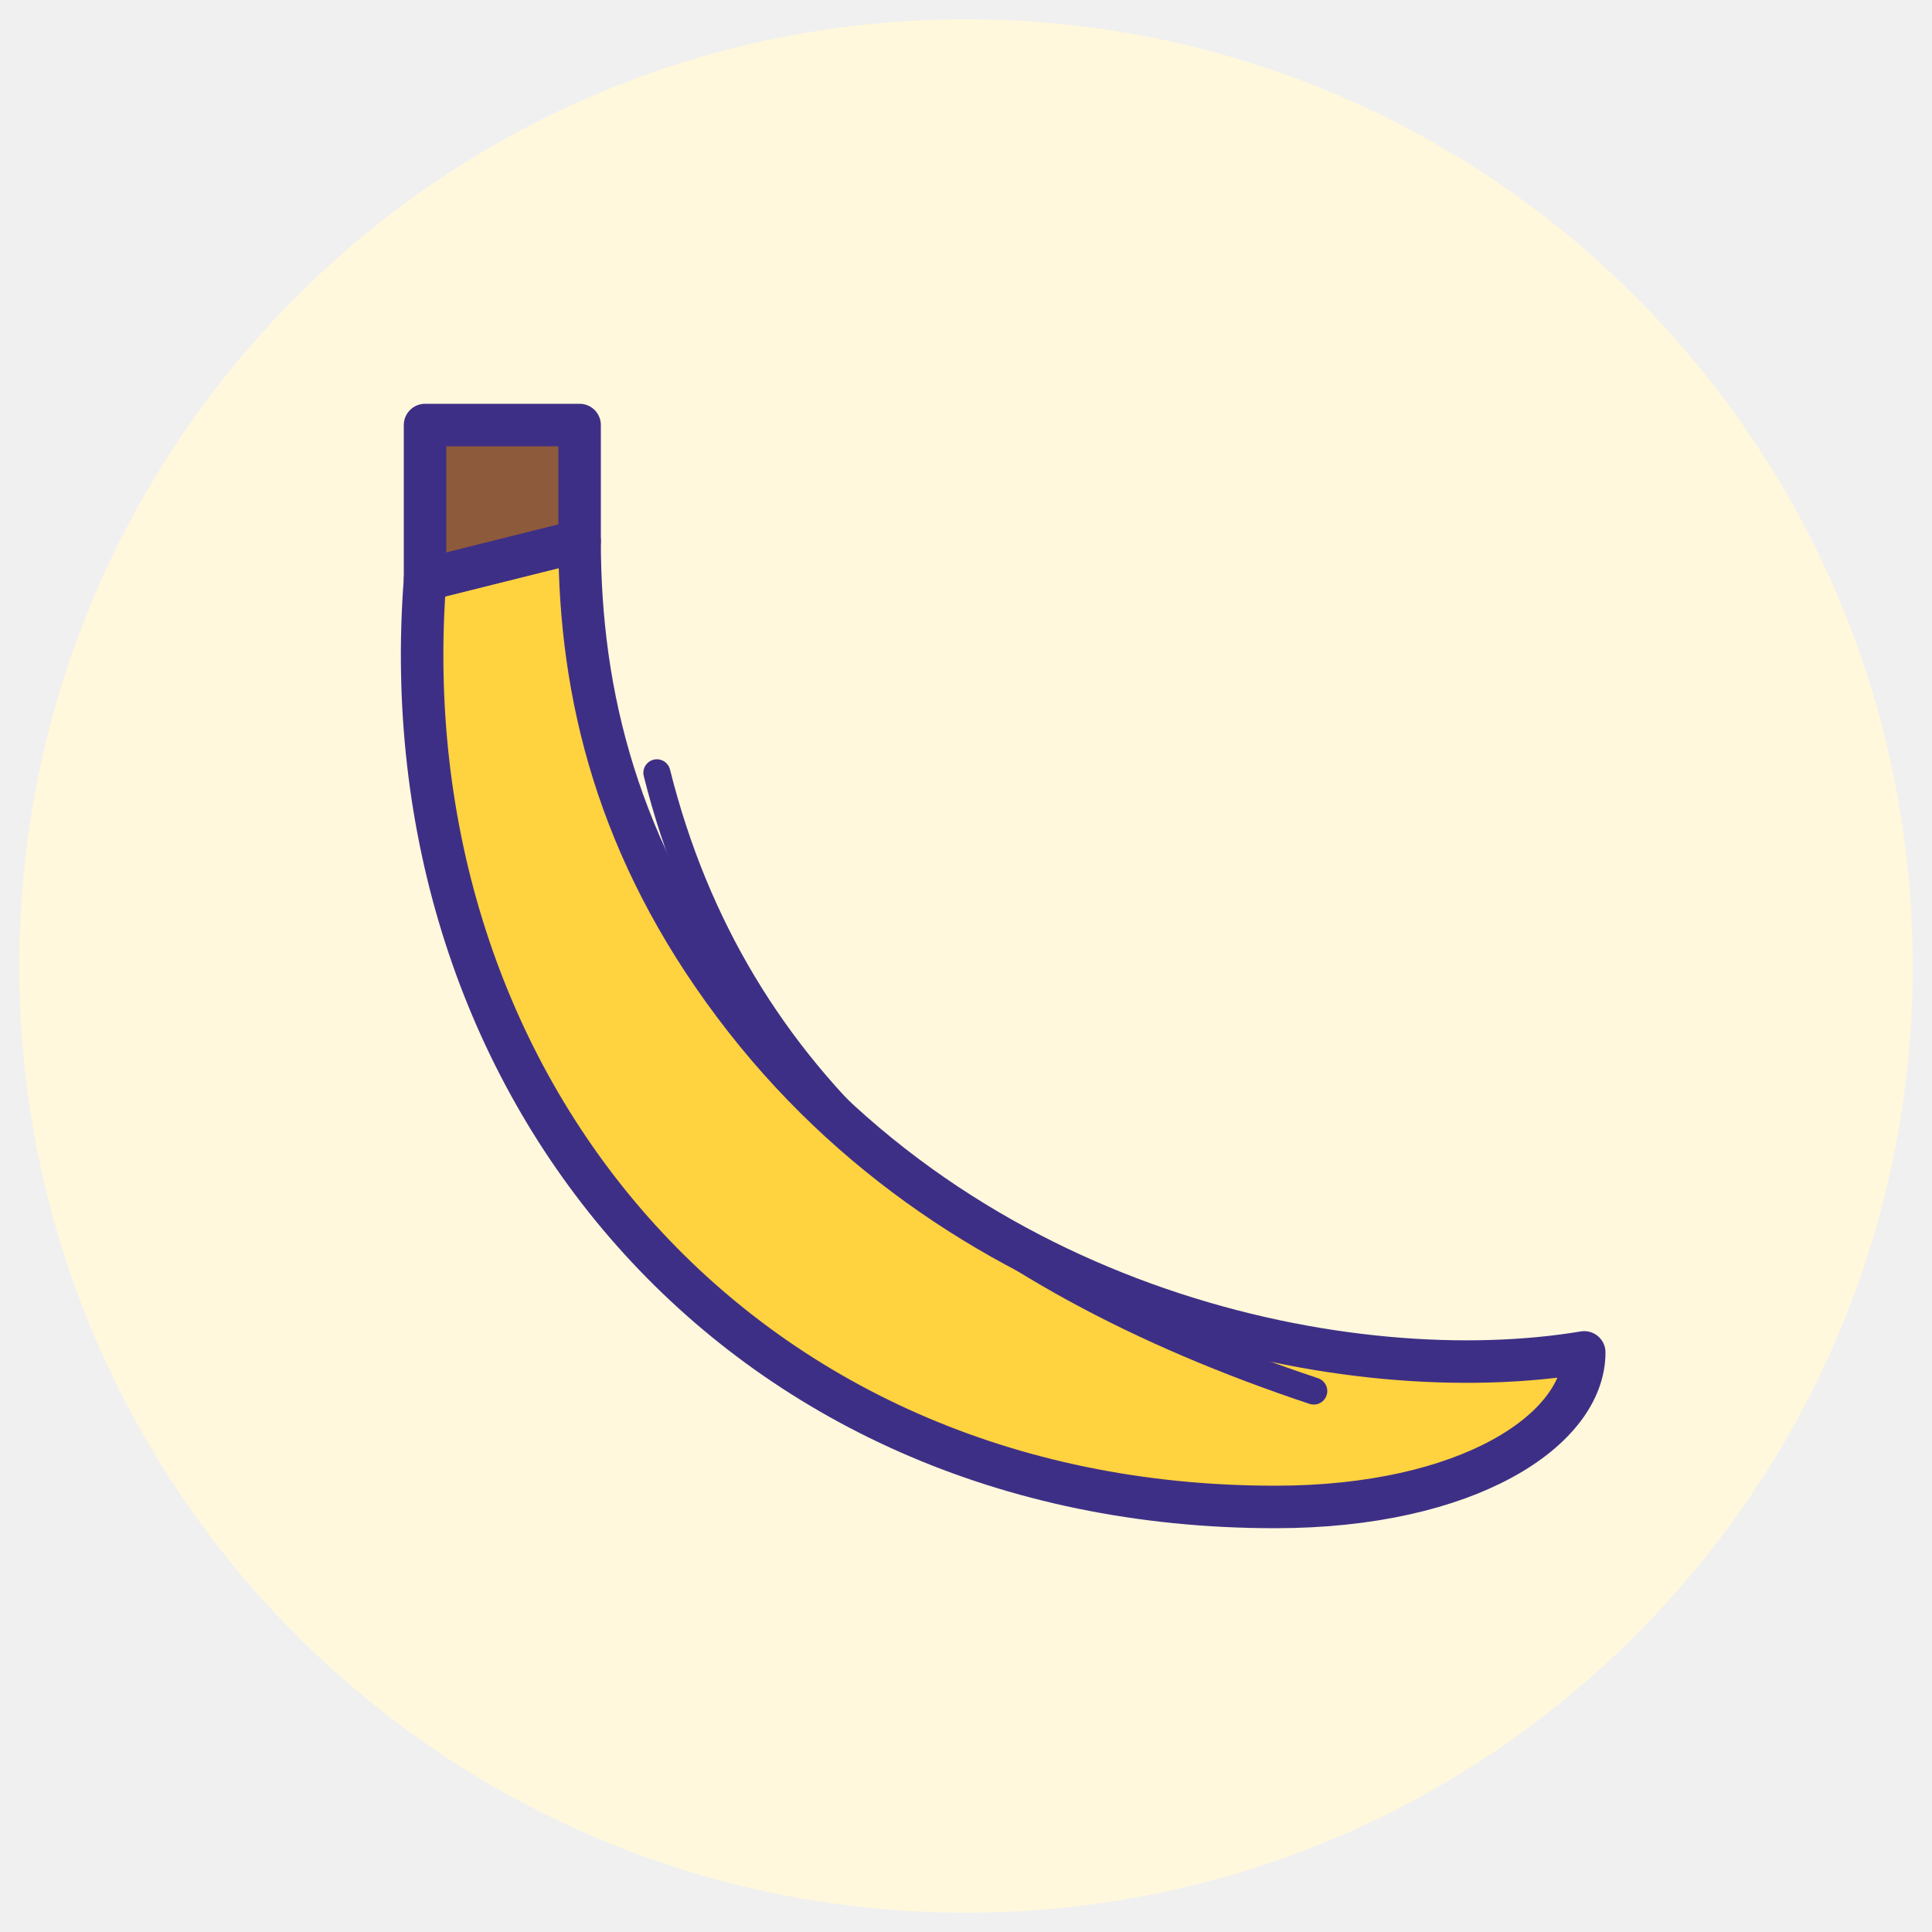
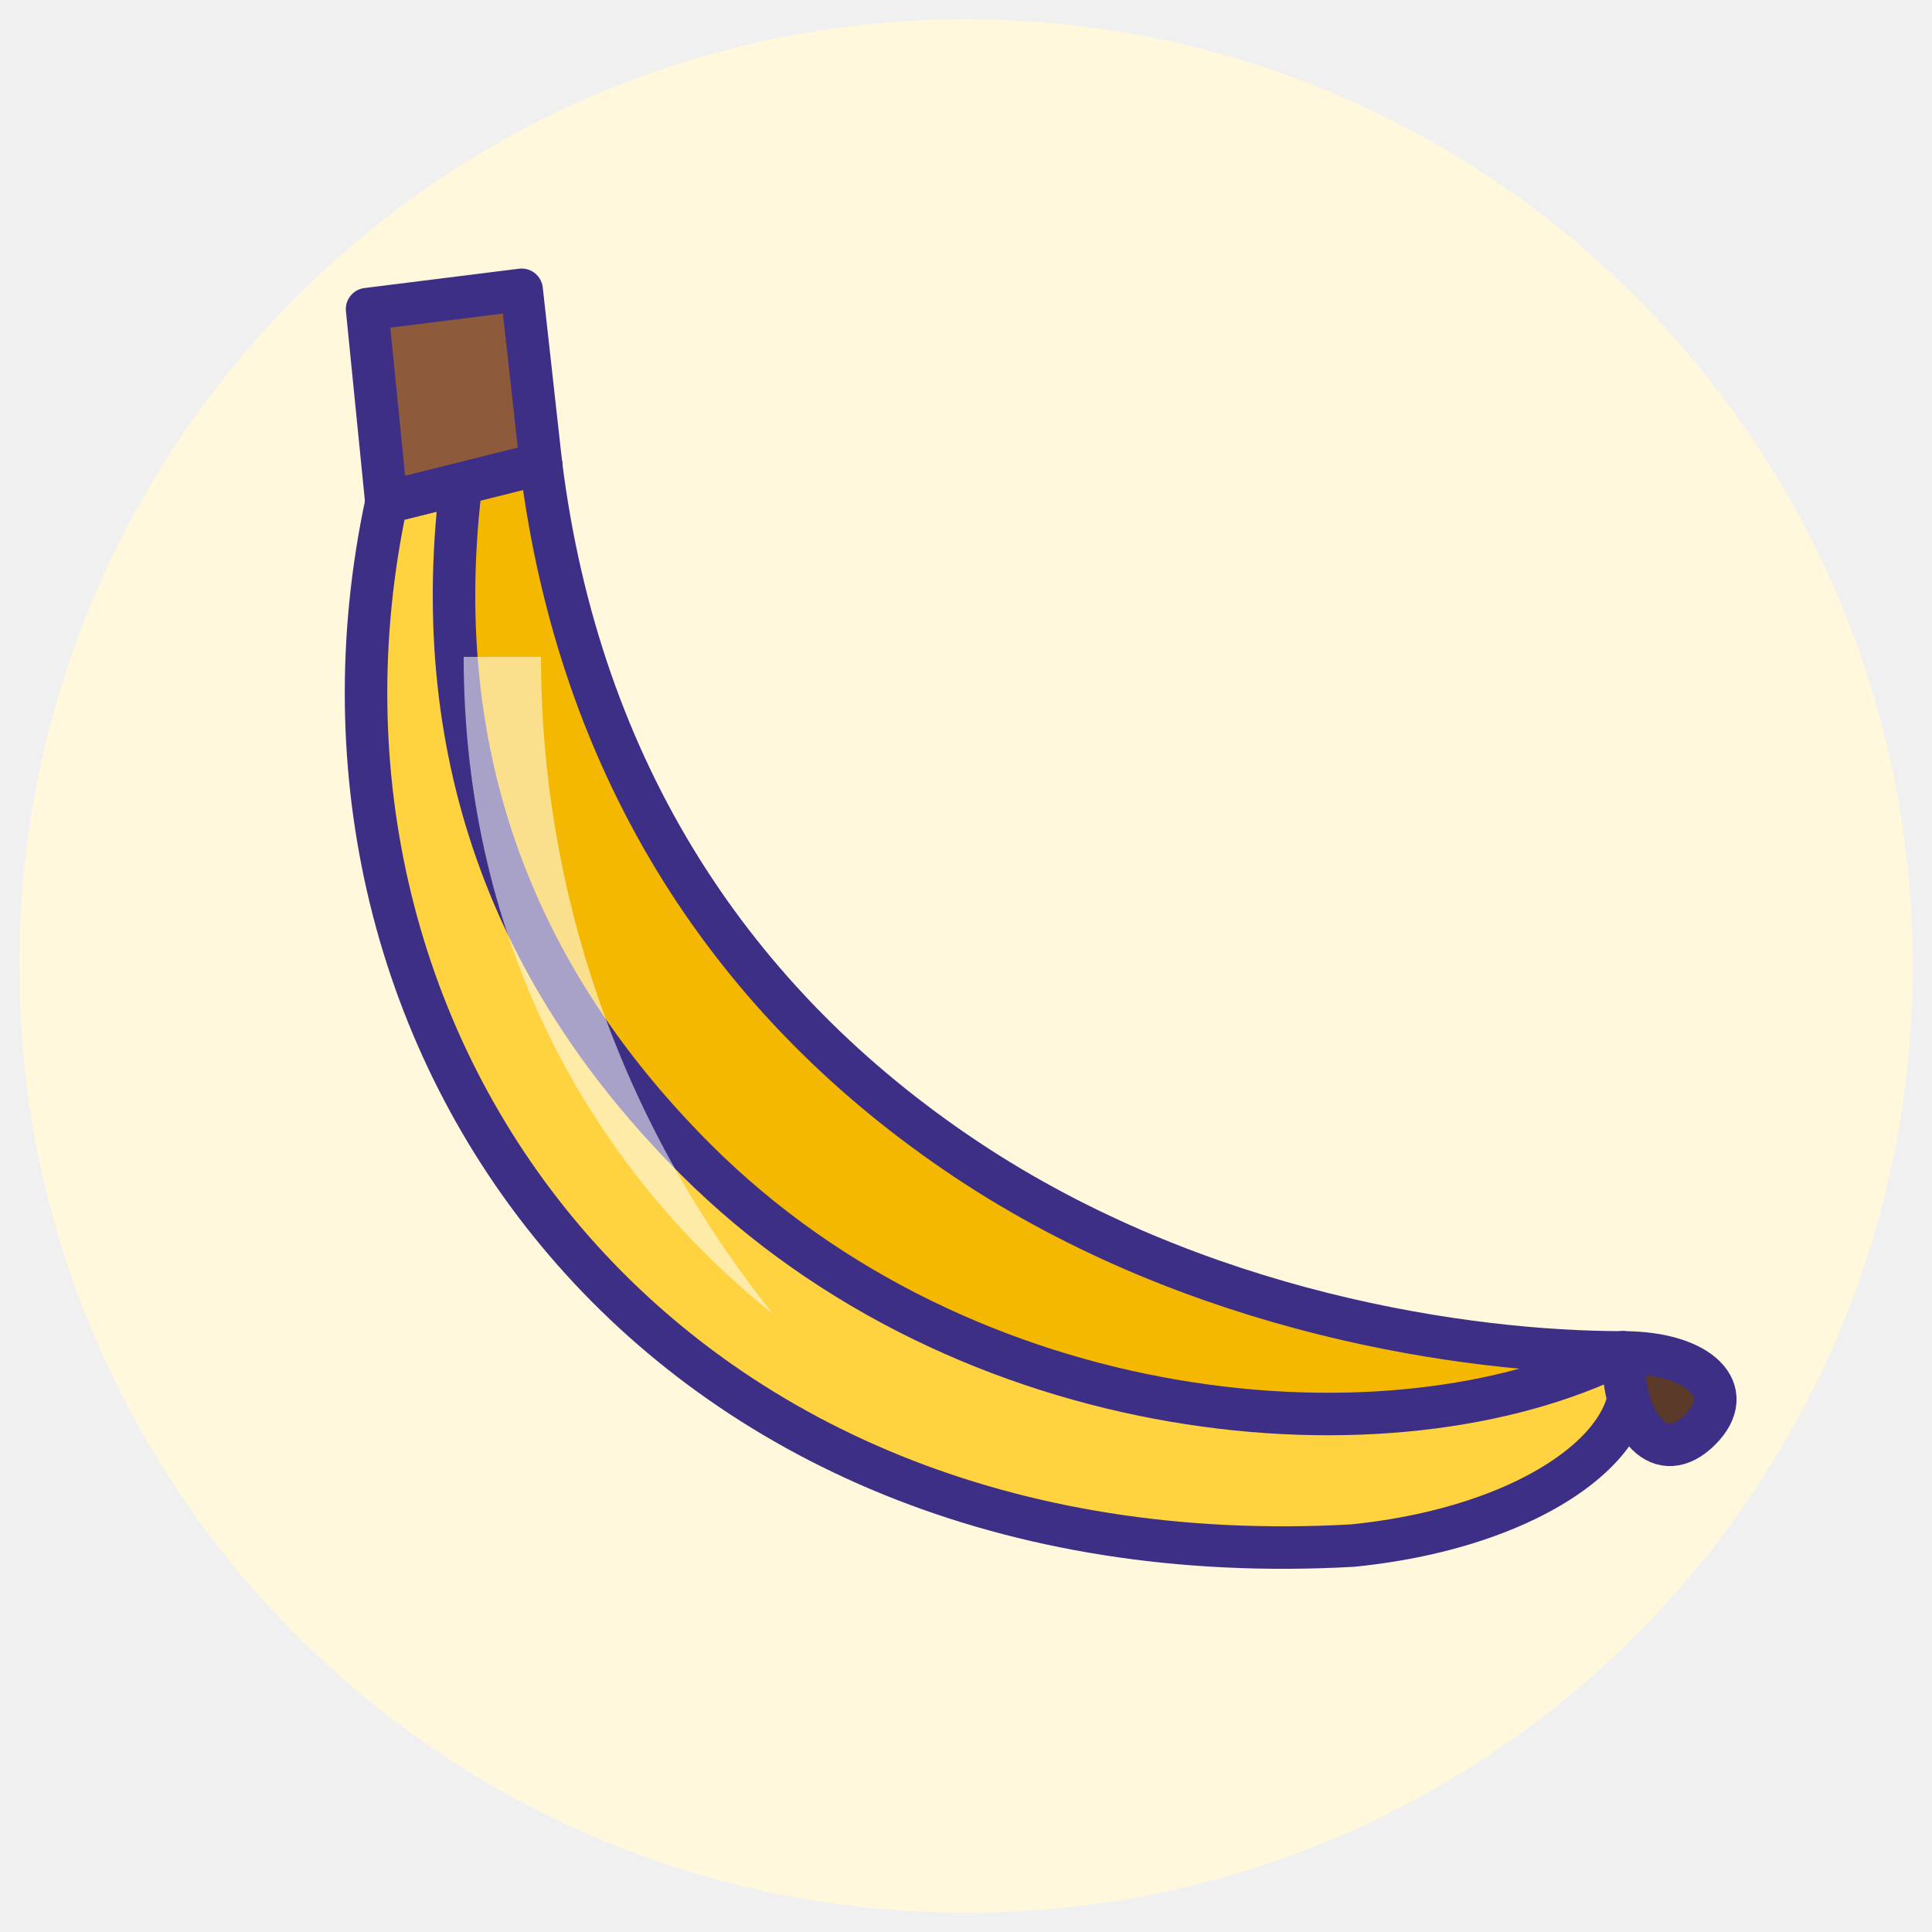
<svg xmlns="http://www.w3.org/2000/svg" viewBox="0 0 100 100" width="256" height="256">
  <circle cx="50" cy="50" r="49" fill="#FFF8DC" />
-   <path d="M22 30 C20 56 38 78 66 78 C76 78 82 74 82 70 C70 72 50 68 38 52 C32 44 30 36 30 28Z" fill="#FFD23F" stroke="#3E2F86" stroke-width="2.2" stroke-linejoin="round" stroke-linecap="round" />
-   <path d="M22 30 L22 22 L30 22 L30 28Z" fill="#8D5A3B" stroke="#3E2F86" stroke-width="2.2" stroke-linejoin="round" stroke-linecap="round" />
-   <path d="M34 40 C38 56 50 66 68 72" fill="none" stroke="#3E2F86" stroke-width="1.4" stroke-linecap="round" stroke-linejoin="round" />
+   <path d="M20 26 C14 54 34 82 70 80 C80 79 86 74 84 70 C76 72 56 70 42 56 C32 46 28 36 28 24Z" fill="#FFD23F" stroke="#3E2F86" stroke-width="2.2" stroke-linejoin="round" stroke-linecap="round" />
+   <path d="M28 24 C30 40 38 52 50 60 C62 68 76 70 84 70 C72 76 50 74 36 60 C26 50 22 38 24 24Z" fill="#F5B800" stroke="#3E2F86" stroke-width="2.2" stroke-linejoin="round" stroke-linecap="round" />
+   <path d="M20 26 L19 16 L27 15 L28 24Z" fill="#8D5A3B" stroke="#3E2F86" stroke-width="2.2" stroke-linejoin="round" stroke-linecap="round" />
+   <path d="M84 70 C88 70 90 72 88 74 C86 76 84 74 84 70Z" fill="#5B3A29" stroke="#3E2F86" stroke-width="2.2" stroke-linejoin="round" stroke-linecap="round" />
+   <path d="M24 34 C24 48 30 60 40 68 C32 58 28 46 28 34Z" fill="#fff" opacity="0.55" />
</svg>
